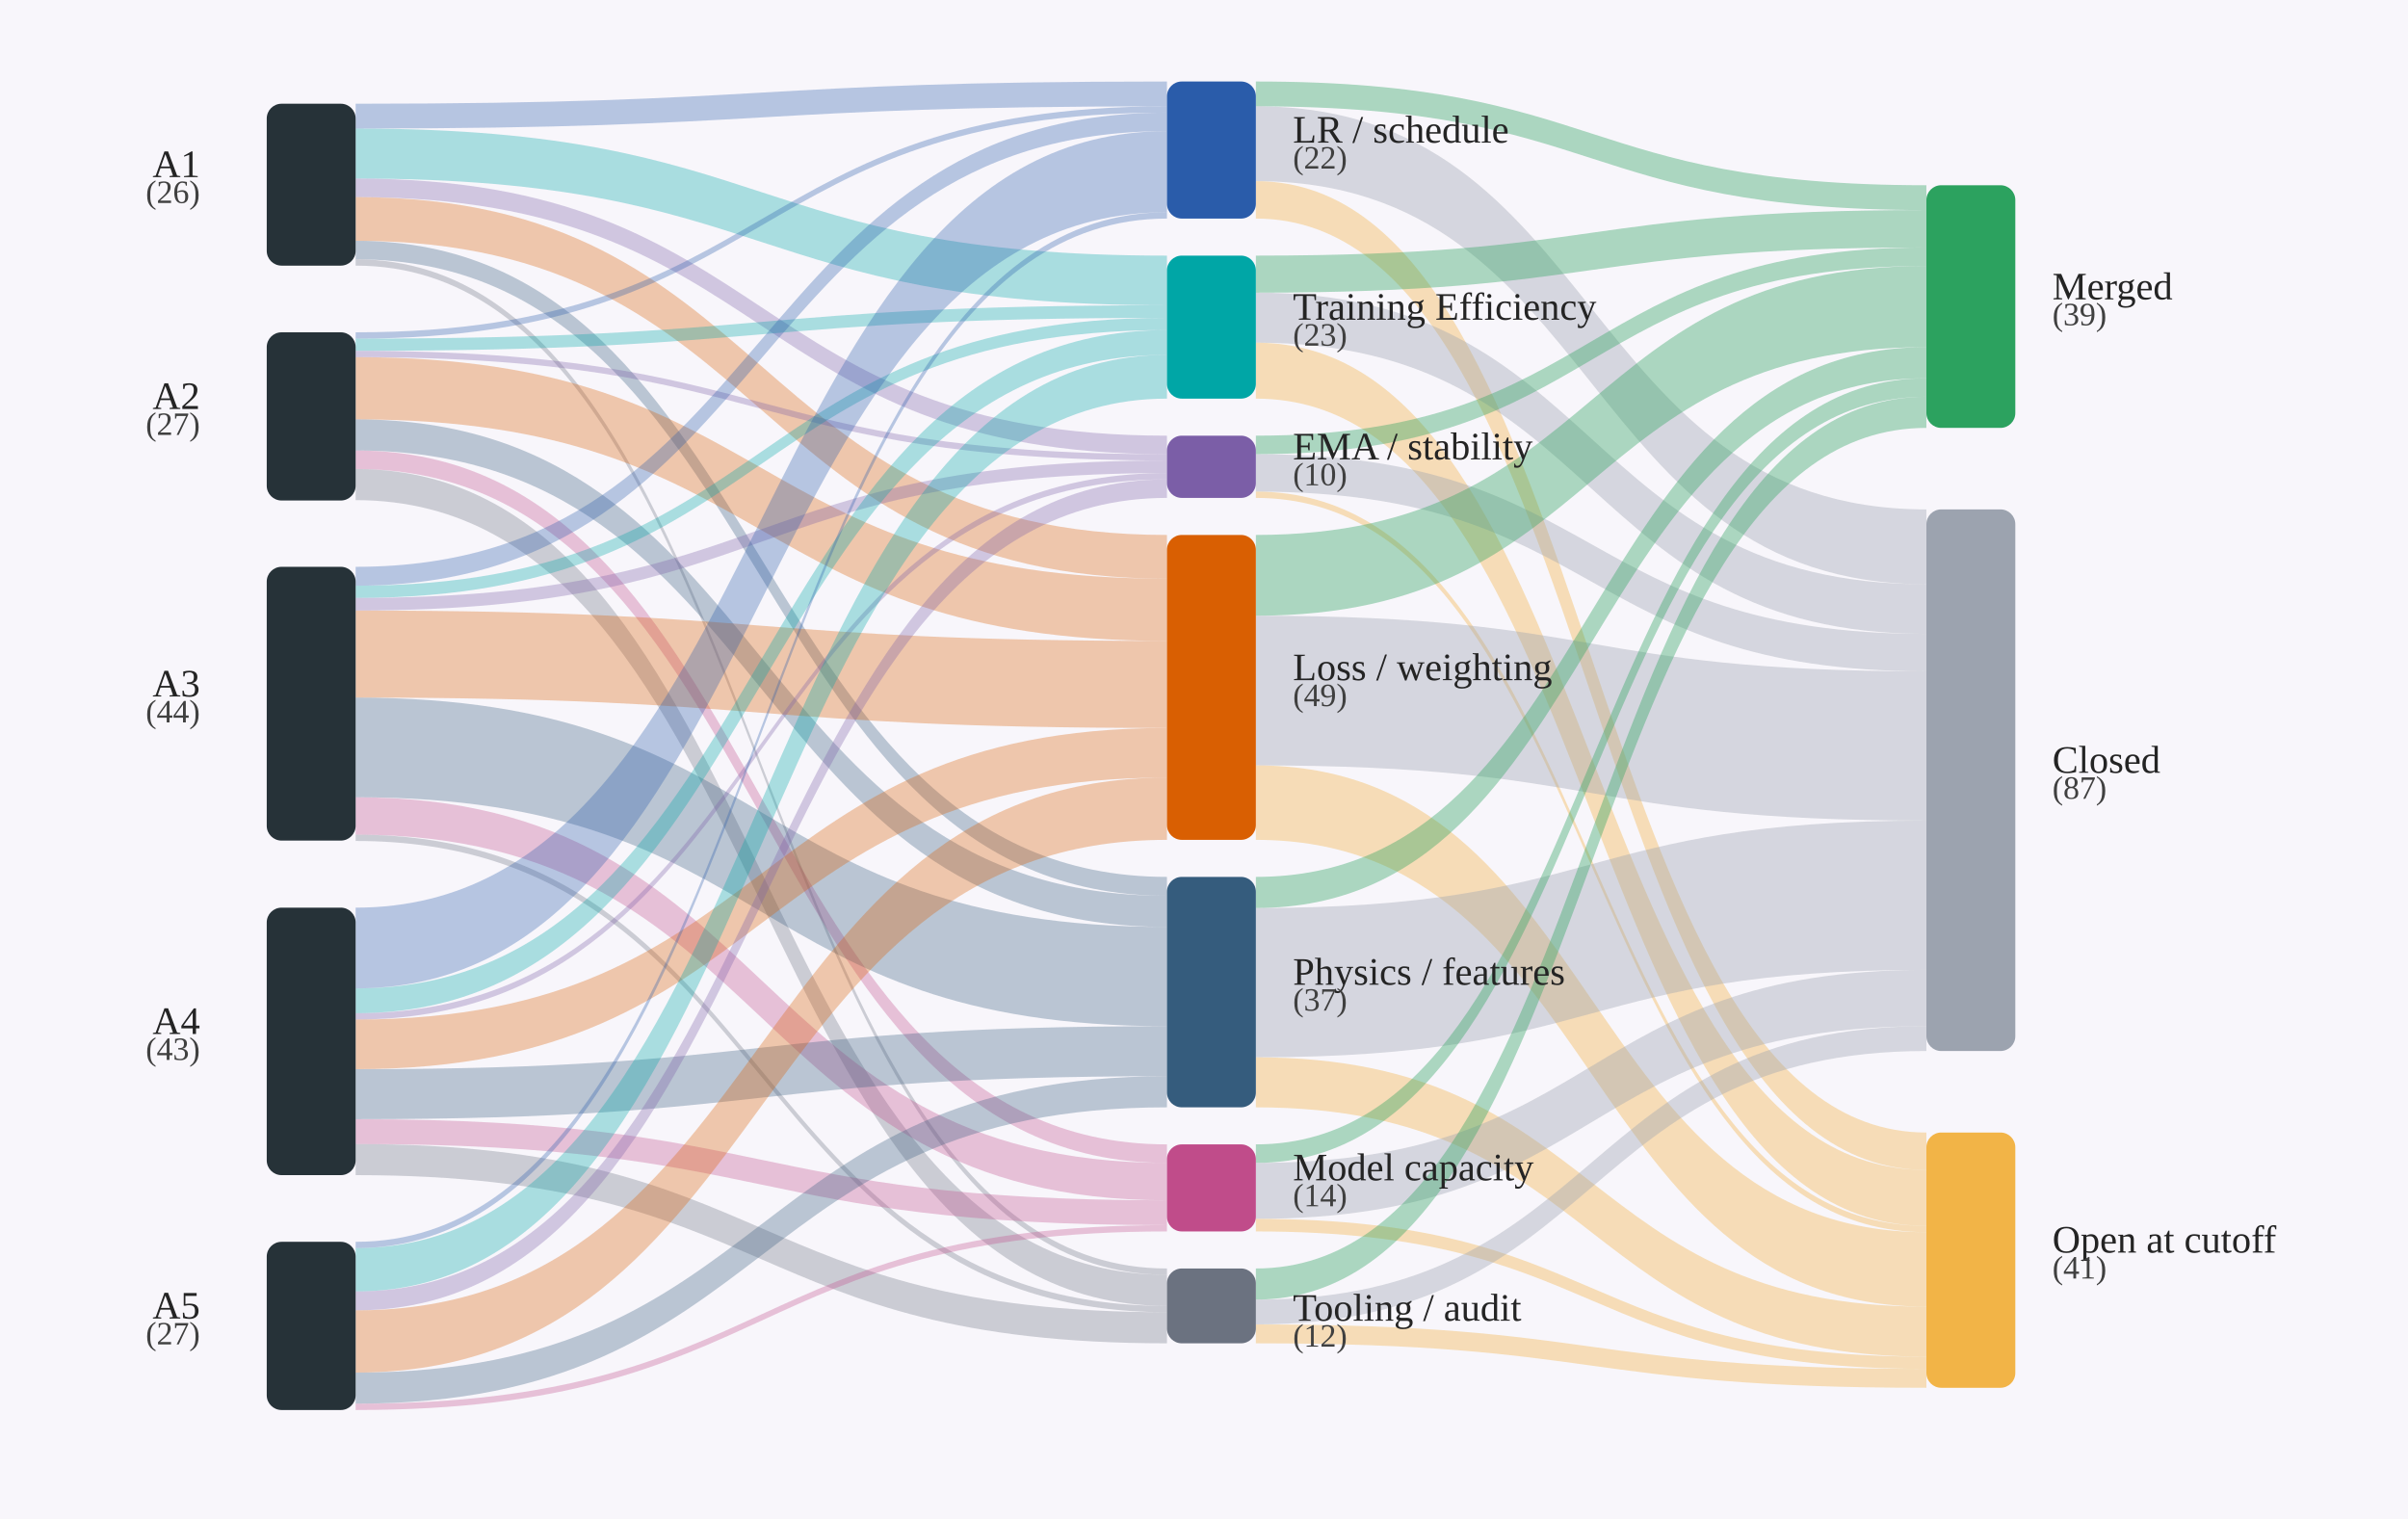
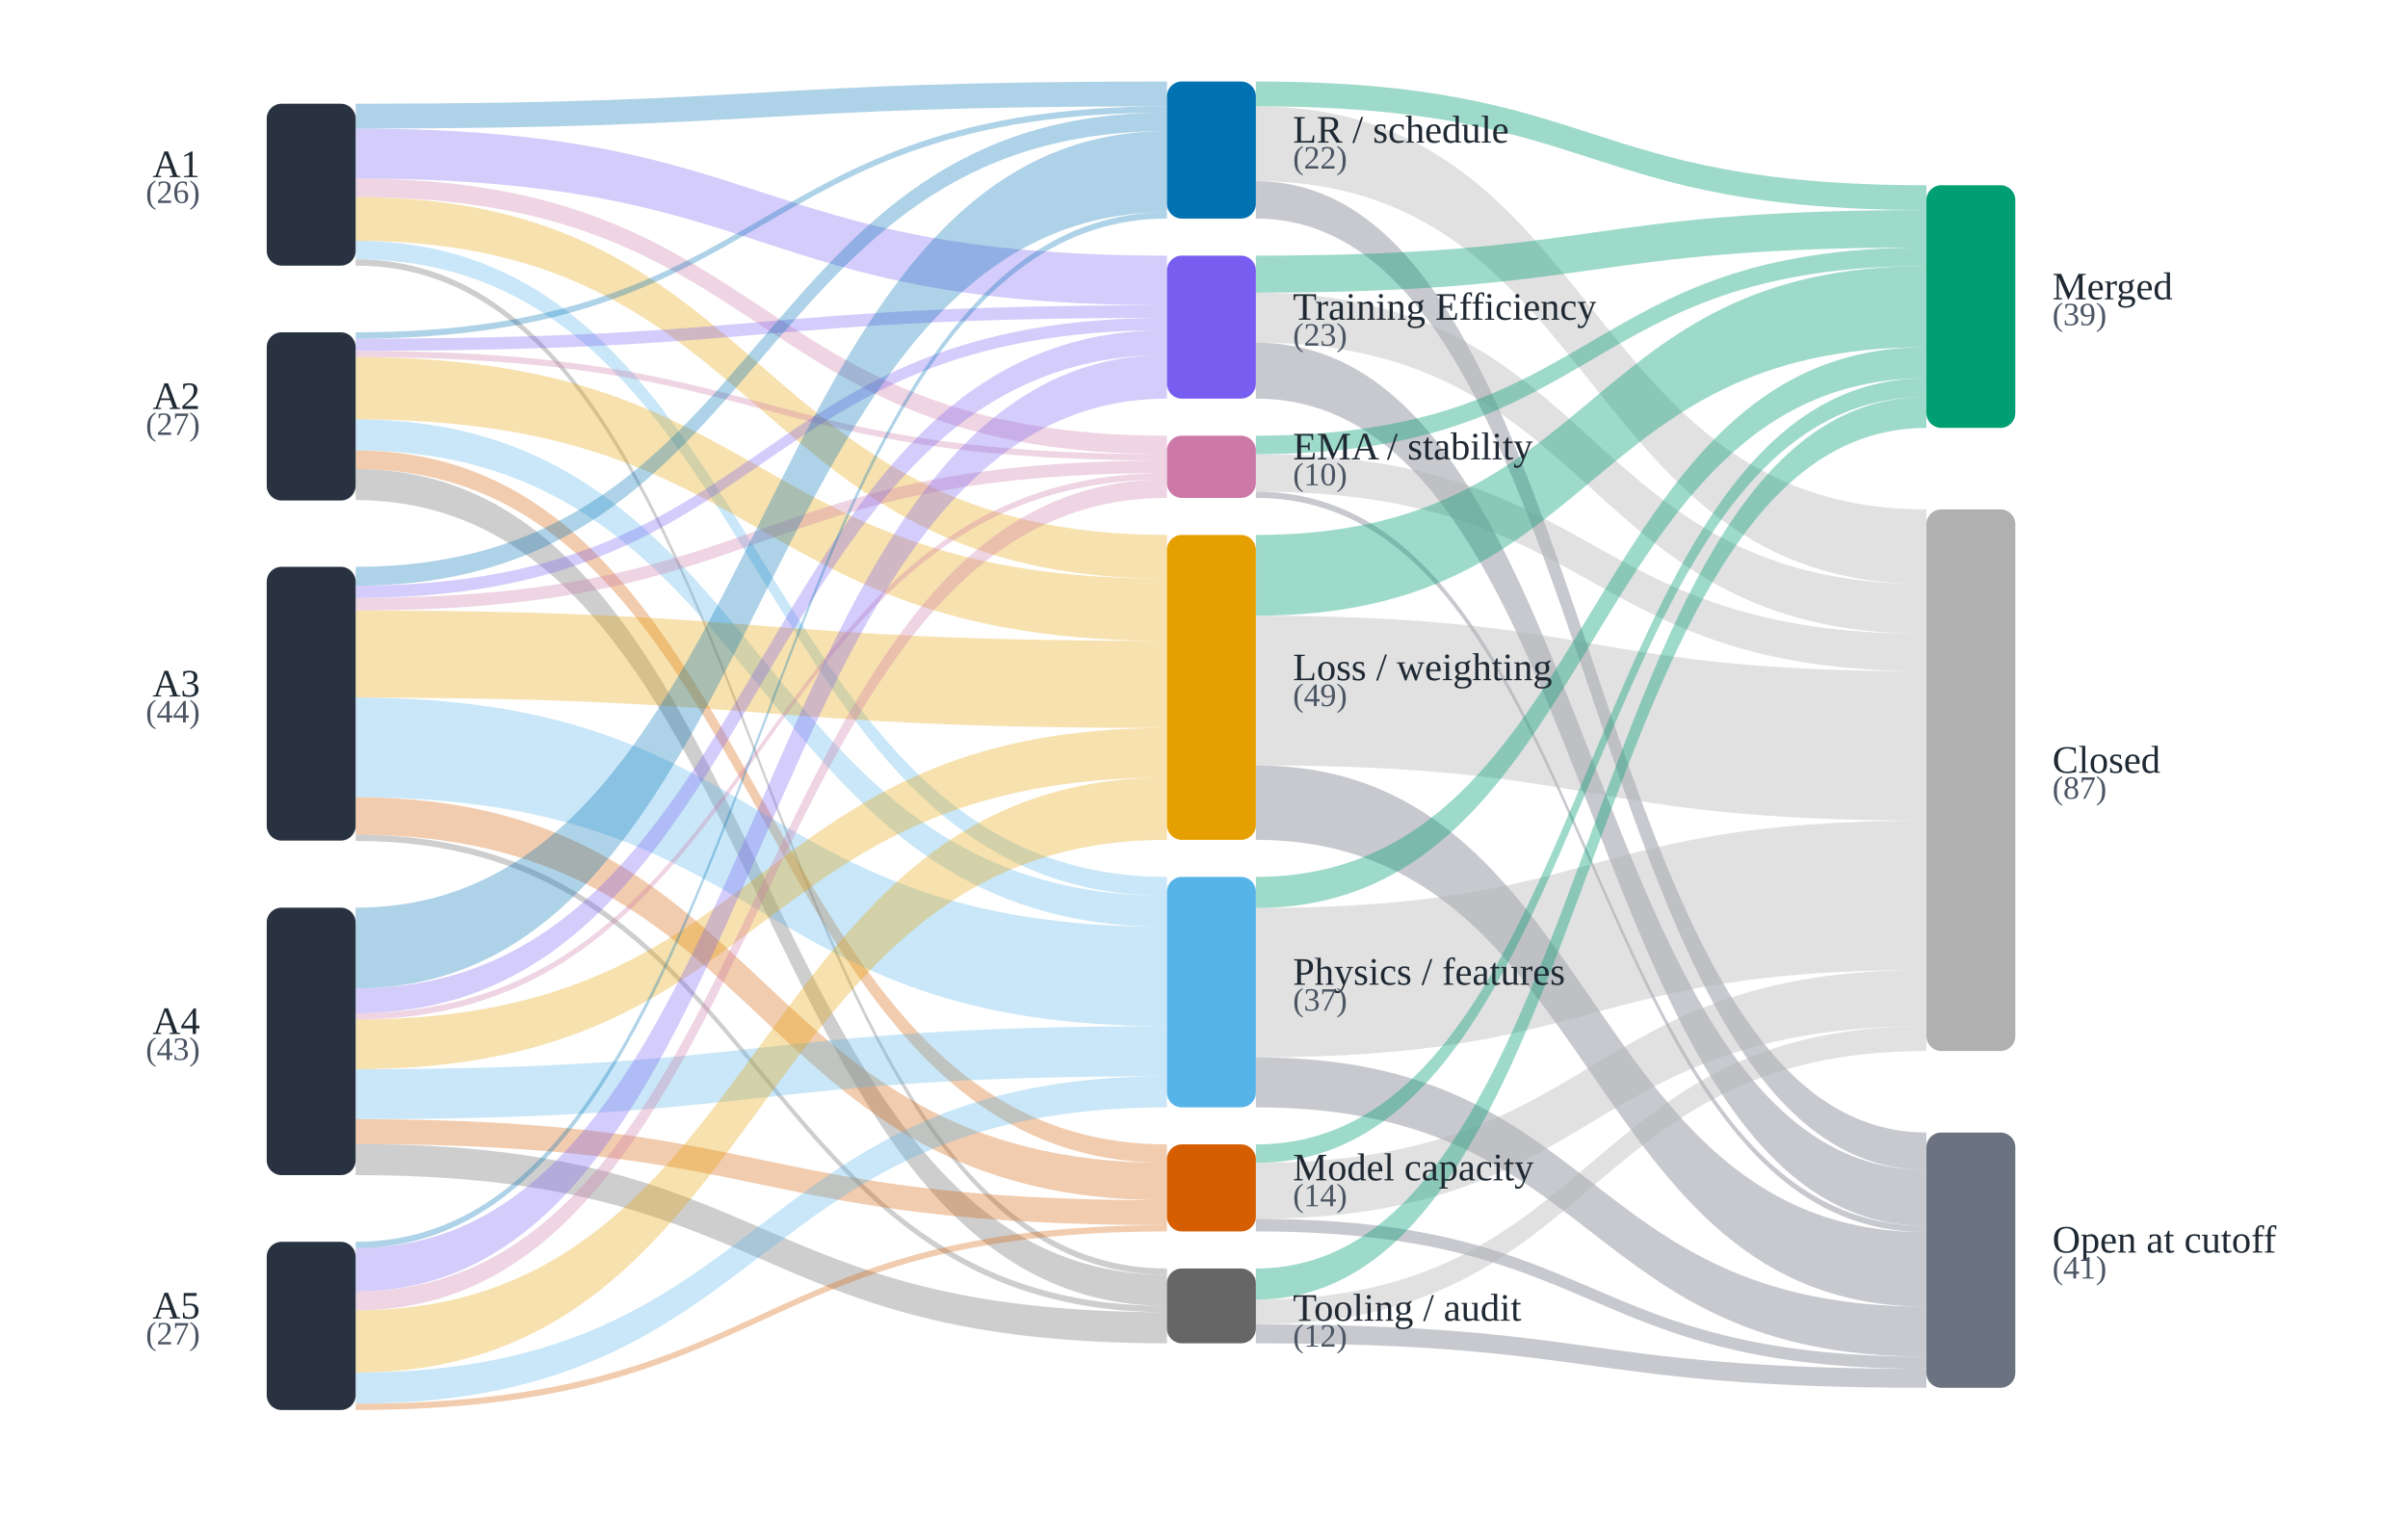
<svg xmlns="http://www.w3.org/2000/svg" width="650" height="410" viewBox="0 0 650 410">
-   <rect width="650" height="410" fill="#F8F6FB" />
-   <style>text{font-family:"Times New Roman",Times,"Latin Modern Roman","CMU Serif","Computer Modern Serif",serif;fill:#242424}.label{font-size:10.5px;font-weight:400}.small{font-size:8.8px;fill:#404040;font-weight:400}</style>
-   <path d="M 96.0 28.0 C 209.9 28.0, 201.1 22.0, 315.0 22.0 L 315.0 28.7 C 201.1 28.7, 209.9 34.7, 96.0 34.7 Z" fill="#2A5CAA" opacity="0.32" />
-   <path d="M 96.0 34.7 C 209.9 34.7, 201.1 69.0, 315.0 69.0 L 315.0 82.4 C 201.1 82.4, 209.9 48.2, 96.0 48.2 Z" fill="#00A6A6" opacity="0.32" />
-   <path d="M 96.0 48.2 C 209.9 48.2, 201.1 117.6, 315.0 117.6 L 315.0 122.6 C 201.1 122.6, 209.9 53.2, 96.0 53.2 Z" fill="#7B5EA7" opacity="0.32" />
-   <path d="M 96.0 53.2 C 209.9 53.2, 201.1 144.4, 315.0 144.4 L 315.0 156.2 C 201.1 156.2, 209.9 65.0, 96.0 65.0 Z" fill="#D95F02" opacity="0.32" />
-   <path d="M 96.0 65.0 C 209.9 65.0, 201.1 236.7, 315.0 236.7 L 315.0 241.8 C 201.1 241.8, 209.9 70.0, 96.0 70.0 Z" fill="#355C7D" opacity="0.32" />
-   <path d="M 96.0 70.0 C 209.9 70.0, 201.1 342.4, 315.0 342.4 L 315.0 344.1 C 201.1 344.1, 209.9 71.7, 96.0 71.7 Z" fill="#6B7280" opacity="0.32" />
-   <path d="M 96.0 89.7 C 209.9 89.7, 201.1 28.7, 315.0 28.7 L 315.0 30.4 C 201.1 30.4, 209.9 91.4, 96.0 91.4 Z" fill="#2A5CAA" opacity="0.32" />
-   <path d="M 96.0 91.4 C 209.9 91.4, 201.1 82.4, 315.0 82.4 L 315.0 85.8 C 201.1 85.8, 209.9 94.7, 96.0 94.7 Z" fill="#00A6A6" opacity="0.32" />
-   <path d="M 96.0 94.7 C 209.9 94.7, 201.1 122.6, 315.0 122.6 L 315.0 124.3 C 201.1 124.3, 209.9 96.4, 96.0 96.4 Z" fill="#7B5EA7" opacity="0.32" />
-   <path d="M 96.0 96.4 C 209.9 96.4, 201.1 156.2, 315.0 156.2 L 315.0 173.0 C 201.1 173.0, 209.9 113.2, 96.0 113.2 Z" fill="#D95F02" opacity="0.32" />
-   <path d="M 96.0 113.2 C 209.9 113.2, 201.1 241.8, 315.0 241.8 L 315.0 250.2 C 201.1 250.2, 209.9 121.6, 96.0 121.6 Z" fill="#355C7D" opacity="0.32" />
-   <path d="M 96.0 121.6 C 209.9 121.6, 201.1 308.9, 315.0 308.9 L 315.0 313.9 C 201.1 313.9, 209.9 126.6, 96.0 126.6 Z" fill="#C04C8A" opacity="0.32" />
-   <path d="M 96.0 126.6 C 209.9 126.6, 201.1 344.1, 315.0 344.1 L 315.0 352.5 C 201.1 352.5, 209.9 135.0, 96.0 135.0 Z" fill="#6B7280" opacity="0.32" />
-   <path d="M 96.0 153.0 C 209.9 153.0, 201.1 30.4, 315.0 30.4 L 315.0 35.4 C 201.1 35.4, 209.9 158.1, 96.0 158.1 Z" fill="#2A5CAA" opacity="0.32" />
-   <path d="M 96.0 158.1 C 209.9 158.1, 201.1 85.8, 315.0 85.8 L 315.0 89.1 C 201.1 89.1, 209.9 161.4, 96.0 161.4 Z" fill="#00A6A6" opacity="0.32" />
-   <path d="M 96.0 161.4 C 209.9 161.4, 201.1 124.3, 315.0 124.3 L 315.0 127.7 C 201.1 127.7, 209.9 164.8, 96.0 164.8 Z" fill="#7B5EA7" opacity="0.32" />
-   <path d="M 96.0 164.8 C 209.9 164.8, 201.1 173.0, 315.0 173.0 L 315.0 196.5 C 201.1 196.5, 209.9 188.3, 96.0 188.3 Z" fill="#D95F02" opacity="0.32" />
-   <path d="M 96.0 188.3 C 209.9 188.3, 201.1 250.2, 315.0 250.2 L 315.0 277.0 C 201.1 277.0, 209.9 215.2, 96.0 215.2 Z" fill="#355C7D" opacity="0.32" />
-   <path d="M 96.0 215.2 C 209.9 215.2, 201.1 313.9, 315.0 313.9 L 315.0 324.0 C 201.1 324.0, 209.9 225.3, 96.0 225.3 Z" fill="#C04C8A" opacity="0.32" />
-   <path d="M 96.0 225.3 C 209.9 225.3, 201.1 352.5, 315.0 352.5 L 315.0 354.2 C 201.1 354.2, 209.9 227.0, 96.0 227.0 Z" fill="#6B7280" opacity="0.32" />
-   <path d="M 96.0 245.0 C 209.9 245.0, 201.1 35.4, 315.0 35.4 L 315.0 57.3 C 201.1 57.3, 209.9 266.8, 96.0 266.8 Z" fill="#2A5CAA" opacity="0.32" />
-   <path d="M 96.0 266.8 C 209.9 266.8, 201.1 89.1, 315.0 89.1 L 315.0 95.8 C 201.1 95.8, 209.9 273.5, 96.0 273.5 Z" fill="#00A6A6" opacity="0.32" />
-   <path d="M 96.0 273.5 C 209.9 273.5, 201.1 127.7, 315.0 127.7 L 315.0 129.4 C 201.1 129.4, 209.9 275.2, 96.0 275.2 Z" fill="#7B5EA7" opacity="0.32" />
-   <path d="M 96.0 275.2 C 209.9 275.2, 201.1 196.5, 315.0 196.5 L 315.0 209.9 C 201.1 209.9, 209.9 288.6, 96.0 288.6 Z" fill="#D95F02" opacity="0.32" />
-   <path d="M 96.0 288.6 C 209.9 288.6, 201.1 277.0, 315.0 277.0 L 315.0 290.5 C 201.1 290.5, 209.9 302.1, 96.0 302.1 Z" fill="#355C7D" opacity="0.32" />
-   <path d="M 96.0 302.1 C 209.9 302.1, 201.1 324.0, 315.0 324.0 L 315.0 330.7 C 201.1 330.7, 209.9 308.8, 96.0 308.8 Z" fill="#C04C8A" opacity="0.32" />
-   <path d="M 96.0 308.8 C 209.9 308.8, 201.1 354.2, 315.0 354.2 L 315.0 362.6 C 201.1 362.6, 209.9 317.2, 96.0 317.2 Z" fill="#6B7280" opacity="0.32" />
-   <path d="M 96.0 335.2 C 209.9 335.2, 201.1 57.3, 315.0 57.3 L 315.0 59.0 C 201.1 59.0, 209.9 336.9, 96.0 336.9 Z" fill="#2A5CAA" opacity="0.32" />
-   <path d="M 96.0 336.9 C 209.9 336.9, 201.1 95.8, 315.0 95.8 L 315.0 107.6 C 201.1 107.6, 209.9 348.6, 96.0 348.6 Z" fill="#00A6A6" opacity="0.32" />
-   <path d="M 96.0 348.6 C 209.9 348.6, 201.1 129.4, 315.0 129.4 L 315.0 134.4 C 201.1 134.4, 209.9 353.7, 96.0 353.7 Z" fill="#7B5EA7" opacity="0.32" />
-   <path d="M 96.0 353.7 C 209.9 353.7, 201.1 209.9, 315.0 209.9 L 315.0 226.7 C 201.1 226.7, 209.9 370.5, 96.0 370.5 Z" fill="#D95F02" opacity="0.32" />
-   <path d="M 96.0 370.5 C 209.9 370.5, 201.1 290.5, 315.0 290.5 L 315.0 298.9 C 201.1 298.9, 209.9 378.9, 96.0 378.9 Z" fill="#355C7D" opacity="0.32" />
-   <path d="M 96.0 378.9 C 209.9 378.9, 201.1 330.7, 315.0 330.7 L 315.0 332.4 C 201.1 332.4, 209.9 380.6, 96.0 380.6 Z" fill="#C04C8A" opacity="0.32" />
-   <path d="M 339.0 22.0 C 433.1 22.0, 425.9 50.0, 520.0 50.0 L 520.0 56.7 C 425.9 56.7, 433.1 28.7, 339.0 28.7 Z" fill="#2ca25f" opacity="0.38" />
-   <path d="M 339.0 28.7 C 433.1 28.7, 425.9 137.5, 520.0 137.5 L 520.0 157.7 C 425.9 157.7, 433.1 48.9, 339.0 48.9 Z" fill="#9ca3af" opacity="0.38" />
-   <path d="M 339.0 48.9 C 433.1 48.9, 425.9 305.7, 520.0 305.7 L 520.0 315.8 C 425.9 315.8, 433.1 59.0, 339.0 59.0 Z" fill="#f2b447" opacity="0.38" />
-   <path d="M 339.0 69.0 C 433.1 69.0, 425.9 56.7, 520.0 56.7 L 520.0 66.8 C 425.9 66.8, 433.1 79.0, 339.0 79.0 Z" fill="#2ca25f" opacity="0.38" />
-   <path d="M 339.0 79.0 C 433.1 79.0, 425.9 157.7, 520.0 157.7 L 520.0 171.1 C 425.9 171.1, 433.1 92.5, 339.0 92.5 Z" fill="#9ca3af" opacity="0.38" />
-   <path d="M 339.0 92.5 C 433.1 92.5, 425.9 315.8, 520.0 315.8 L 520.0 330.9 C 425.9 330.9, 433.1 107.6, 339.0 107.6 Z" fill="#f2b447" opacity="0.38" />
-   <path d="M 339.0 117.6 C 433.1 117.6, 425.9 66.8, 520.0 66.8 L 520.0 71.8 C 425.9 71.8, 433.1 122.6, 339.0 122.6 Z" fill="#2ca25f" opacity="0.38" />
-   <path d="M 339.0 122.6 C 433.1 122.6, 425.9 171.1, 520.0 171.1 L 520.0 181.2 C 425.9 181.2, 433.1 132.7, 339.0 132.7 Z" fill="#9ca3af" opacity="0.38" />
-   <path d="M 339.0 132.7 C 433.1 132.7, 425.9 330.9, 520.0 330.9 L 520.0 332.6 C 425.9 332.6, 433.1 134.4, 339.0 134.4 Z" fill="#f2b447" opacity="0.38" />
-   <path d="M 339.0 144.4 C 433.1 144.4, 425.9 71.8, 520.0 71.8 L 520.0 93.7 C 425.9 93.7, 433.1 166.2, 339.0 166.2 Z" fill="#2ca25f" opacity="0.38" />
-   <path d="M 339.0 166.2 C 433.1 166.2, 425.9 181.2, 520.0 181.2 L 520.0 221.5 C 425.9 221.5, 433.1 206.6, 339.0 206.6 Z" fill="#9ca3af" opacity="0.38" />
-   <path d="M 339.0 206.6 C 433.1 206.6, 425.9 332.6, 520.0 332.6 L 520.0 352.7 C 425.9 352.7, 433.1 226.7, 339.0 226.7 Z" fill="#f2b447" opacity="0.38" />
-   <path d="M 339.0 236.7 C 433.1 236.7, 425.9 93.7, 520.0 93.7 L 520.0 102.1 C 425.9 102.1, 433.1 245.1, 339.0 245.1 Z" fill="#2ca25f" opacity="0.38" />
-   <path d="M 339.0 245.1 C 433.1 245.1, 425.9 221.5, 520.0 221.5 L 520.0 261.8 C 425.9 261.8, 433.1 285.4, 339.0 285.4 Z" fill="#9ca3af" opacity="0.38" />
-   <path d="M 339.0 285.4 C 433.1 285.4, 425.9 352.7, 520.0 352.7 L 520.0 366.2 C 425.9 366.2, 433.1 298.9, 339.0 298.9 Z" fill="#f2b447" opacity="0.38" />
-   <path d="M 339.0 308.9 C 433.1 308.9, 425.9 102.1, 520.0 102.1 L 520.0 107.1 C 425.9 107.1, 433.1 313.9, 339.0 313.9 Z" fill="#2ca25f" opacity="0.38" />
-   <path d="M 339.0 313.9 C 433.1 313.9, 425.9 261.8, 520.0 261.8 L 520.0 277.0 C 425.9 277.0, 433.1 329.0, 339.0 329.0 Z" fill="#9ca3af" opacity="0.38" />
-   <path d="M 339.0 329.0 C 433.1 329.0, 425.9 366.2, 520.0 366.2 L 520.0 369.5 C 425.9 369.5, 433.1 332.4, 339.0 332.4 Z" fill="#f2b447" opacity="0.38" />
-   <path d="M 339.0 342.4 C 433.1 342.4, 425.9 107.1, 520.0 107.1 L 520.0 115.5 C 425.9 115.5, 433.1 350.8, 339.0 350.8 Z" fill="#2ca25f" opacity="0.38" />
-   <path d="M 339.0 350.8 C 433.1 350.8, 425.9 277.0, 520.0 277.0 L 520.0 283.7 C 425.9 283.7, 433.1 357.5, 339.0 357.5 Z" fill="#9ca3af" opacity="0.38" />
-   <path d="M 339.0 357.5 C 433.1 357.5, 425.9 369.5, 520.0 369.5 L 520.0 374.6 C 425.9 374.6, 433.1 362.6, 339.0 362.6 Z" fill="#f2b447" opacity="0.38" />
-   <rect x="72" y="28.0" width="24" height="43.7" rx="4" fill="#263238" />
+   <rect width="650" height="410" fill="#FFFFFF" />
+   <style>text{font-family:"Times New Roman",Times,"Latin Modern Roman","CMU Serif","Computer Modern Serif",serif;fill:#1F2933}.label{font-size:10.5px;font-weight:400}.small{font-size:8.8px;fill:#4B5563;font-weight:400}</style>
+   <path d="M 96.0 28.0 C 209.9 28.0, 201.1 22.0, 315.0 22.0 L 315.0 28.7 C 201.1 28.7, 209.9 34.7, 96.0 34.7 Z" fill="#0072B2" opacity="0.32" />
+   <path d="M 96.0 34.7 C 209.9 34.7, 201.1 69.0, 315.0 69.0 L 315.0 82.4 C 201.1 82.4, 209.9 48.2, 96.0 48.2 Z" fill="#785EF0" opacity="0.32" />
+   <path d="M 96.0 48.2 C 209.9 48.2, 201.1 117.6, 315.0 117.6 L 315.0 122.6 C 201.1 122.6, 209.9 53.2, 96.0 53.2 Z" fill="#CC79A7" opacity="0.32" />
+   <path d="M 96.0 53.2 C 209.9 53.2, 201.1 144.4, 315.0 144.4 L 315.0 156.2 C 201.1 156.2, 209.9 65.0, 96.0 65.0 Z" fill="#E69F00" opacity="0.32" />
+   <path d="M 96.0 65.0 C 209.9 65.0, 201.1 236.7, 315.0 236.7 L 315.0 241.8 C 201.1 241.8, 209.9 70.0, 96.0 70.0 Z" fill="#56B4E9" opacity="0.32" />
+   <path d="M 96.0 70.0 C 209.9 70.0, 201.1 342.4, 315.0 342.4 L 315.0 344.1 C 201.1 344.1, 209.9 71.7, 96.0 71.7 Z" fill="#666666" opacity="0.32" />
+   <path d="M 96.0 89.7 C 209.9 89.7, 201.1 28.7, 315.0 28.7 L 315.0 30.4 C 201.1 30.4, 209.9 91.4, 96.0 91.4 Z" fill="#0072B2" opacity="0.32" />
+   <path d="M 96.0 91.4 C 209.9 91.4, 201.1 82.4, 315.0 82.4 L 315.0 85.8 C 201.1 85.8, 209.9 94.7, 96.0 94.7 Z" fill="#785EF0" opacity="0.32" />
+   <path d="M 96.0 94.7 C 209.9 94.7, 201.1 122.6, 315.0 122.6 L 315.0 124.3 C 201.1 124.3, 209.9 96.4, 96.0 96.4 Z" fill="#CC79A7" opacity="0.32" />
+   <path d="M 96.0 96.4 C 209.9 96.4, 201.1 156.2, 315.0 156.2 L 315.0 173.0 C 201.1 173.0, 209.9 113.2, 96.0 113.2 Z" fill="#E69F00" opacity="0.32" />
+   <path d="M 96.0 113.2 C 209.9 113.2, 201.1 241.8, 315.0 241.8 L 315.0 250.2 C 201.1 250.2, 209.9 121.6, 96.0 121.6 Z" fill="#56B4E9" opacity="0.32" />
+   <path d="M 96.0 121.6 C 209.9 121.6, 201.1 308.9, 315.0 308.9 L 315.0 313.9 C 201.1 313.9, 209.9 126.6, 96.0 126.6 Z" fill="#D55E00" opacity="0.32" />
+   <path d="M 96.0 126.6 C 209.9 126.6, 201.1 344.1, 315.0 344.1 L 315.0 352.5 C 201.1 352.5, 209.9 135.0, 96.0 135.0 Z" fill="#666666" opacity="0.32" />
+   <path d="M 96.0 153.0 C 209.9 153.0, 201.1 30.4, 315.0 30.4 L 315.0 35.4 C 201.1 35.4, 209.9 158.1, 96.0 158.1 Z" fill="#0072B2" opacity="0.32" />
+   <path d="M 96.0 158.1 C 209.9 158.1, 201.1 85.8, 315.0 85.8 L 315.0 89.1 C 201.1 89.1, 209.9 161.4, 96.0 161.4 Z" fill="#785EF0" opacity="0.32" />
+   <path d="M 96.0 161.4 C 209.9 161.4, 201.1 124.3, 315.0 124.3 L 315.0 127.7 C 201.1 127.7, 209.9 164.8, 96.0 164.8 Z" fill="#CC79A7" opacity="0.32" />
+   <path d="M 96.0 164.8 C 209.9 164.8, 201.1 173.0, 315.0 173.0 L 315.0 196.5 C 201.1 196.5, 209.9 188.3, 96.0 188.3 Z" fill="#E69F00" opacity="0.32" />
+   <path d="M 96.0 188.3 C 209.9 188.3, 201.1 250.2, 315.0 250.2 L 315.0 277.0 C 201.1 277.0, 209.9 215.2, 96.0 215.2 Z" fill="#56B4E9" opacity="0.32" />
+   <path d="M 96.0 215.2 C 209.9 215.2, 201.1 313.9, 315.0 313.9 L 315.0 324.0 C 201.1 324.0, 209.9 225.3, 96.0 225.3 Z" fill="#D55E00" opacity="0.32" />
+   <path d="M 96.0 225.3 C 209.9 225.3, 201.1 352.5, 315.0 352.5 L 315.0 354.2 C 201.1 354.2, 209.9 227.0, 96.0 227.0 Z" fill="#666666" opacity="0.32" />
+   <path d="M 96.0 245.0 C 209.9 245.0, 201.1 35.4, 315.0 35.4 L 315.0 57.3 C 201.1 57.3, 209.9 266.8, 96.0 266.8 Z" fill="#0072B2" opacity="0.32" />
+   <path d="M 96.0 266.8 C 209.9 266.8, 201.1 89.1, 315.0 89.1 L 315.0 95.8 C 201.1 95.8, 209.9 273.5, 96.0 273.5 Z" fill="#785EF0" opacity="0.32" />
+   <path d="M 96.0 273.5 C 209.9 273.5, 201.1 127.7, 315.0 127.7 L 315.0 129.4 C 201.1 129.4, 209.9 275.2, 96.0 275.2 Z" fill="#CC79A7" opacity="0.32" />
+   <path d="M 96.0 275.2 C 209.9 275.2, 201.1 196.5, 315.0 196.5 L 315.0 209.9 C 201.1 209.9, 209.9 288.6, 96.0 288.6 Z" fill="#E69F00" opacity="0.32" />
+   <path d="M 96.0 288.6 C 209.9 288.6, 201.1 277.0, 315.0 277.0 L 315.0 290.5 C 201.1 290.5, 209.9 302.1, 96.0 302.1 Z" fill="#56B4E9" opacity="0.32" />
+   <path d="M 96.0 302.1 C 209.9 302.1, 201.1 324.0, 315.0 324.0 L 315.0 330.7 C 201.1 330.7, 209.9 308.8, 96.0 308.8 Z" fill="#D55E00" opacity="0.32" />
+   <path d="M 96.0 308.8 C 209.9 308.8, 201.1 354.2, 315.0 354.2 L 315.0 362.6 C 201.1 362.6, 209.9 317.2, 96.0 317.2 Z" fill="#666666" opacity="0.32" />
+   <path d="M 96.0 335.2 C 209.9 335.2, 201.1 57.3, 315.0 57.3 L 315.0 59.0 C 201.1 59.0, 209.9 336.9, 96.0 336.9 Z" fill="#0072B2" opacity="0.32" />
+   <path d="M 96.0 336.9 C 209.9 336.9, 201.1 95.8, 315.0 95.8 L 315.0 107.6 C 201.1 107.6, 209.9 348.6, 96.0 348.6 Z" fill="#785EF0" opacity="0.32" />
+   <path d="M 96.0 348.6 C 209.9 348.6, 201.1 129.4, 315.0 129.4 L 315.0 134.4 C 201.1 134.4, 209.9 353.7, 96.0 353.7 Z" fill="#CC79A7" opacity="0.32" />
+   <path d="M 96.0 353.7 C 209.9 353.7, 201.1 209.9, 315.0 209.9 L 315.0 226.7 C 201.1 226.7, 209.9 370.5, 96.0 370.5 Z" fill="#E69F00" opacity="0.32" />
+   <path d="M 96.0 370.5 C 209.9 370.5, 201.1 290.5, 315.0 290.5 L 315.0 298.9 C 201.1 298.9, 209.9 378.9, 96.0 378.9 Z" fill="#56B4E9" opacity="0.32" />
+   <path d="M 96.0 378.9 C 209.9 378.9, 201.1 330.7, 315.0 330.7 L 315.0 332.4 C 201.1 332.4, 209.9 380.6, 96.0 380.6 Z" fill="#D55E00" opacity="0.32" />
+   <path d="M 339.0 22.0 C 433.1 22.0, 425.9 50.0, 520.0 50.0 L 520.0 56.7 C 425.9 56.7, 433.1 28.7, 339.0 28.7 Z" fill="#009E73" opacity="0.38" />
+   <path d="M 339.0 28.7 C 433.1 28.7, 425.9 137.5, 520.0 137.5 L 520.0 157.7 C 425.9 157.7, 433.1 48.9, 339.0 48.9 Z" fill="#B0B0B0" opacity="0.38" />
+   <path d="M 339.0 48.9 C 433.1 48.9, 425.9 305.7, 520.0 305.7 L 520.0 315.8 C 425.9 315.8, 433.1 59.0, 339.0 59.0 Z" fill="#6B7280" opacity="0.38" />
+   <path d="M 339.0 69.0 C 433.1 69.0, 425.9 56.7, 520.0 56.7 L 520.0 66.8 C 425.9 66.8, 433.1 79.0, 339.0 79.0 Z" fill="#009E73" opacity="0.38" />
+   <path d="M 339.0 79.0 C 433.1 79.0, 425.9 157.7, 520.0 157.7 L 520.0 171.1 C 425.9 171.1, 433.1 92.5, 339.0 92.5 Z" fill="#B0B0B0" opacity="0.38" />
+   <path d="M 339.0 92.5 C 433.1 92.5, 425.9 315.8, 520.0 315.8 L 520.0 330.9 C 425.9 330.9, 433.1 107.6, 339.0 107.6 Z" fill="#6B7280" opacity="0.38" />
+   <path d="M 339.0 117.6 C 433.1 117.6, 425.9 66.8, 520.0 66.8 L 520.0 71.8 C 425.9 71.8, 433.1 122.6, 339.0 122.6 Z" fill="#009E73" opacity="0.38" />
+   <path d="M 339.0 122.6 C 433.1 122.6, 425.9 171.1, 520.0 171.1 L 520.0 181.2 C 425.9 181.2, 433.1 132.7, 339.0 132.7 Z" fill="#B0B0B0" opacity="0.38" />
+   <path d="M 339.0 132.7 C 433.1 132.7, 425.9 330.9, 520.0 330.9 L 520.0 332.6 C 425.9 332.6, 433.1 134.4, 339.0 134.4 Z" fill="#6B7280" opacity="0.38" />
+   <path d="M 339.0 144.4 C 433.1 144.4, 425.9 71.8, 520.0 71.8 L 520.0 93.7 C 425.9 93.7, 433.1 166.2, 339.0 166.2 Z" fill="#009E73" opacity="0.38" />
+   <path d="M 339.0 166.2 C 433.1 166.2, 425.9 181.2, 520.0 181.2 L 520.0 221.5 C 425.9 221.5, 433.1 206.6, 339.0 206.6 Z" fill="#B0B0B0" opacity="0.38" />
+   <path d="M 339.0 206.6 C 433.1 206.6, 425.9 332.6, 520.0 332.6 L 520.0 352.7 C 425.9 352.7, 433.1 226.7, 339.0 226.7 Z" fill="#6B7280" opacity="0.38" />
+   <path d="M 339.0 236.7 C 433.1 236.7, 425.9 93.7, 520.0 93.7 L 520.0 102.1 C 425.9 102.1, 433.1 245.1, 339.0 245.1 Z" fill="#009E73" opacity="0.38" />
+   <path d="M 339.0 245.1 C 433.1 245.1, 425.9 221.5, 520.0 221.5 L 520.0 261.8 C 425.9 261.8, 433.1 285.4, 339.0 285.4 Z" fill="#B0B0B0" opacity="0.38" />
+   <path d="M 339.0 285.4 C 433.1 285.4, 425.9 352.7, 520.0 352.7 L 520.0 366.2 C 425.9 366.2, 433.1 298.9, 339.0 298.9 Z" fill="#6B7280" opacity="0.38" />
+   <path d="M 339.0 308.9 C 433.1 308.9, 425.9 102.1, 520.0 102.1 L 520.0 107.1 C 425.9 107.1, 433.1 313.9, 339.0 313.9 Z" fill="#009E73" opacity="0.38" />
+   <path d="M 339.0 313.9 C 433.1 313.9, 425.9 261.8, 520.0 261.8 L 520.0 277.0 C 425.9 277.0, 433.1 329.0, 339.0 329.0 Z" fill="#B0B0B0" opacity="0.38" />
+   <path d="M 339.0 329.0 C 433.1 329.0, 425.9 366.2, 520.0 366.2 L 520.0 369.5 C 425.9 369.5, 433.1 332.4, 339.0 332.4 Z" fill="#6B7280" opacity="0.38" />
+   <path d="M 339.0 342.4 C 433.1 342.4, 425.9 107.1, 520.0 107.1 L 520.0 115.5 C 425.9 115.5, 433.1 350.8, 339.0 350.8 Z" fill="#009E73" opacity="0.38" />
+   <path d="M 339.0 350.8 C 433.1 350.8, 425.9 277.0, 520.0 277.0 L 520.0 283.7 C 425.9 283.7, 433.1 357.5, 339.0 357.5 Z" fill="#B0B0B0" opacity="0.38" />
+   <path d="M 339.0 357.5 C 433.1 357.5, 425.9 369.5, 520.0 369.5 L 520.0 374.6 C 425.9 374.6, 433.1 362.6, 339.0 362.6 Z" fill="#6B7280" opacity="0.38" />
+   <rect x="72" y="28.0" width="24" height="43.7" rx="4" fill="#293241" />
  <text class="label" x="54" text-anchor="end" y="47.8">A1</text>
  <text class="small" x="54" text-anchor="end" y="54.8">(26)</text>
-   <rect x="72" y="89.7" width="24" height="45.4" rx="4" fill="#263238" />
+   <rect x="72" y="89.7" width="24" height="45.4" rx="4" fill="#293241" />
  <text class="label" x="54" text-anchor="end" y="110.4">A2</text>
  <text class="small" x="54" text-anchor="end" y="117.4">(27)</text>
-   <rect x="72" y="153.0" width="24" height="73.9" rx="4" fill="#263238" />
+   <rect x="72" y="153.0" width="24" height="73.9" rx="4" fill="#293241" />
  <text class="label" x="54" text-anchor="end" y="188.0">A3</text>
  <text class="small" x="54" text-anchor="end" y="195.0">(44)</text>
-   <rect x="72" y="245.0" width="24" height="72.2" rx="4" fill="#263238" />
+   <rect x="72" y="245.0" width="24" height="72.2" rx="4" fill="#293241" />
  <text class="label" x="54" text-anchor="end" y="279.1">A4</text>
  <text class="small" x="54" text-anchor="end" y="286.1">(43)</text>
-   <rect x="72" y="335.2" width="24" height="45.4" rx="4" fill="#263238" />
+   <rect x="72" y="335.2" width="24" height="45.4" rx="4" fill="#293241" />
  <text class="label" x="54" text-anchor="end" y="355.9">A5</text>
  <text class="small" x="54" text-anchor="end" y="362.9">(27)</text>
-   <rect x="315" y="22.0" width="24" height="37.0" rx="4" fill="#2A5CAA" />
+   <rect x="315" y="22.0" width="24" height="37.0" rx="4" fill="#0072B2" />
  <text class="label" x="349" y="38.5">LR / schedule</text>
  <text class="small" x="349" y="45.5">(22)</text>
-   <rect x="315" y="69.0" width="24" height="38.6" rx="4" fill="#00A6A6" />
+   <rect x="315" y="69.0" width="24" height="38.6" rx="4" fill="#785EF0" />
  <text class="label" x="349" y="86.3">Training Efficiency</text>
  <text class="small" x="349" y="93.3">(23)</text>
-   <rect x="315" y="117.6" width="24" height="16.8" rx="4" fill="#7B5EA7" />
+   <rect x="315" y="117.6" width="24" height="16.8" rx="4" fill="#CC79A7" />
  <text class="label" x="349" y="124.0">EMA / stability</text>
  <text class="small" x="349" y="131.0">(10)</text>
-   <rect x="315" y="144.4" width="24" height="82.3" rx="4" fill="#D95F02" />
+   <rect x="315" y="144.4" width="24" height="82.3" rx="4" fill="#E69F00" />
  <text class="label" x="349" y="183.6">Loss / weighting</text>
  <text class="small" x="349" y="190.6">(49)</text>
-   <rect x="315" y="236.7" width="24" height="62.2" rx="4" fill="#355C7D" />
+   <rect x="315" y="236.7" width="24" height="62.2" rx="4" fill="#56B4E9" />
  <text class="label" x="349" y="265.8">Physics / features</text>
  <text class="small" x="349" y="272.8">(37)</text>
-   <rect x="315" y="308.9" width="24" height="23.5" rx="4" fill="#C04C8A" />
+   <rect x="315" y="308.9" width="24" height="23.5" rx="4" fill="#D55E00" />
  <text class="label" x="349" y="318.6">Model capacity</text>
  <text class="small" x="349" y="325.6">(14)</text>
-   <rect x="315" y="342.4" width="24" height="20.2" rx="4" fill="#6B7280" />
+   <rect x="315" y="342.4" width="24" height="20.2" rx="4" fill="#666666" />
  <text class="label" x="349" y="356.5">Tooling / audit</text>
  <text class="small" x="349" y="363.5">(12)</text>
-   <rect x="520" y="50.0" width="24" height="65.5" rx="4" fill="#2ca25f" />
+   <rect x="520" y="50.0" width="24" height="65.5" rx="4" fill="#009E73" />
  <text class="label" x="554" y="80.8">Merged</text>
  <text class="small" x="554" y="87.8">(39)</text>
-   <rect x="520" y="137.5" width="24" height="146.2" rx="4" fill="#9ca3af" />
+   <rect x="520" y="137.5" width="24" height="146.2" rx="4" fill="#B0B0B0" />
  <text class="label" x="554" y="208.6">Closed</text>
  <text class="small" x="554" y="215.6">(87)</text>
-   <rect x="520" y="305.7" width="24" height="68.9" rx="4" fill="#f2b447" />
+   <rect x="520" y="305.7" width="24" height="68.9" rx="4" fill="#6B7280" />
  <text class="label" x="554" y="338.1">Open at cutoff</text>
  <text class="small" x="554" y="345.1">(41)</text>
</svg>
